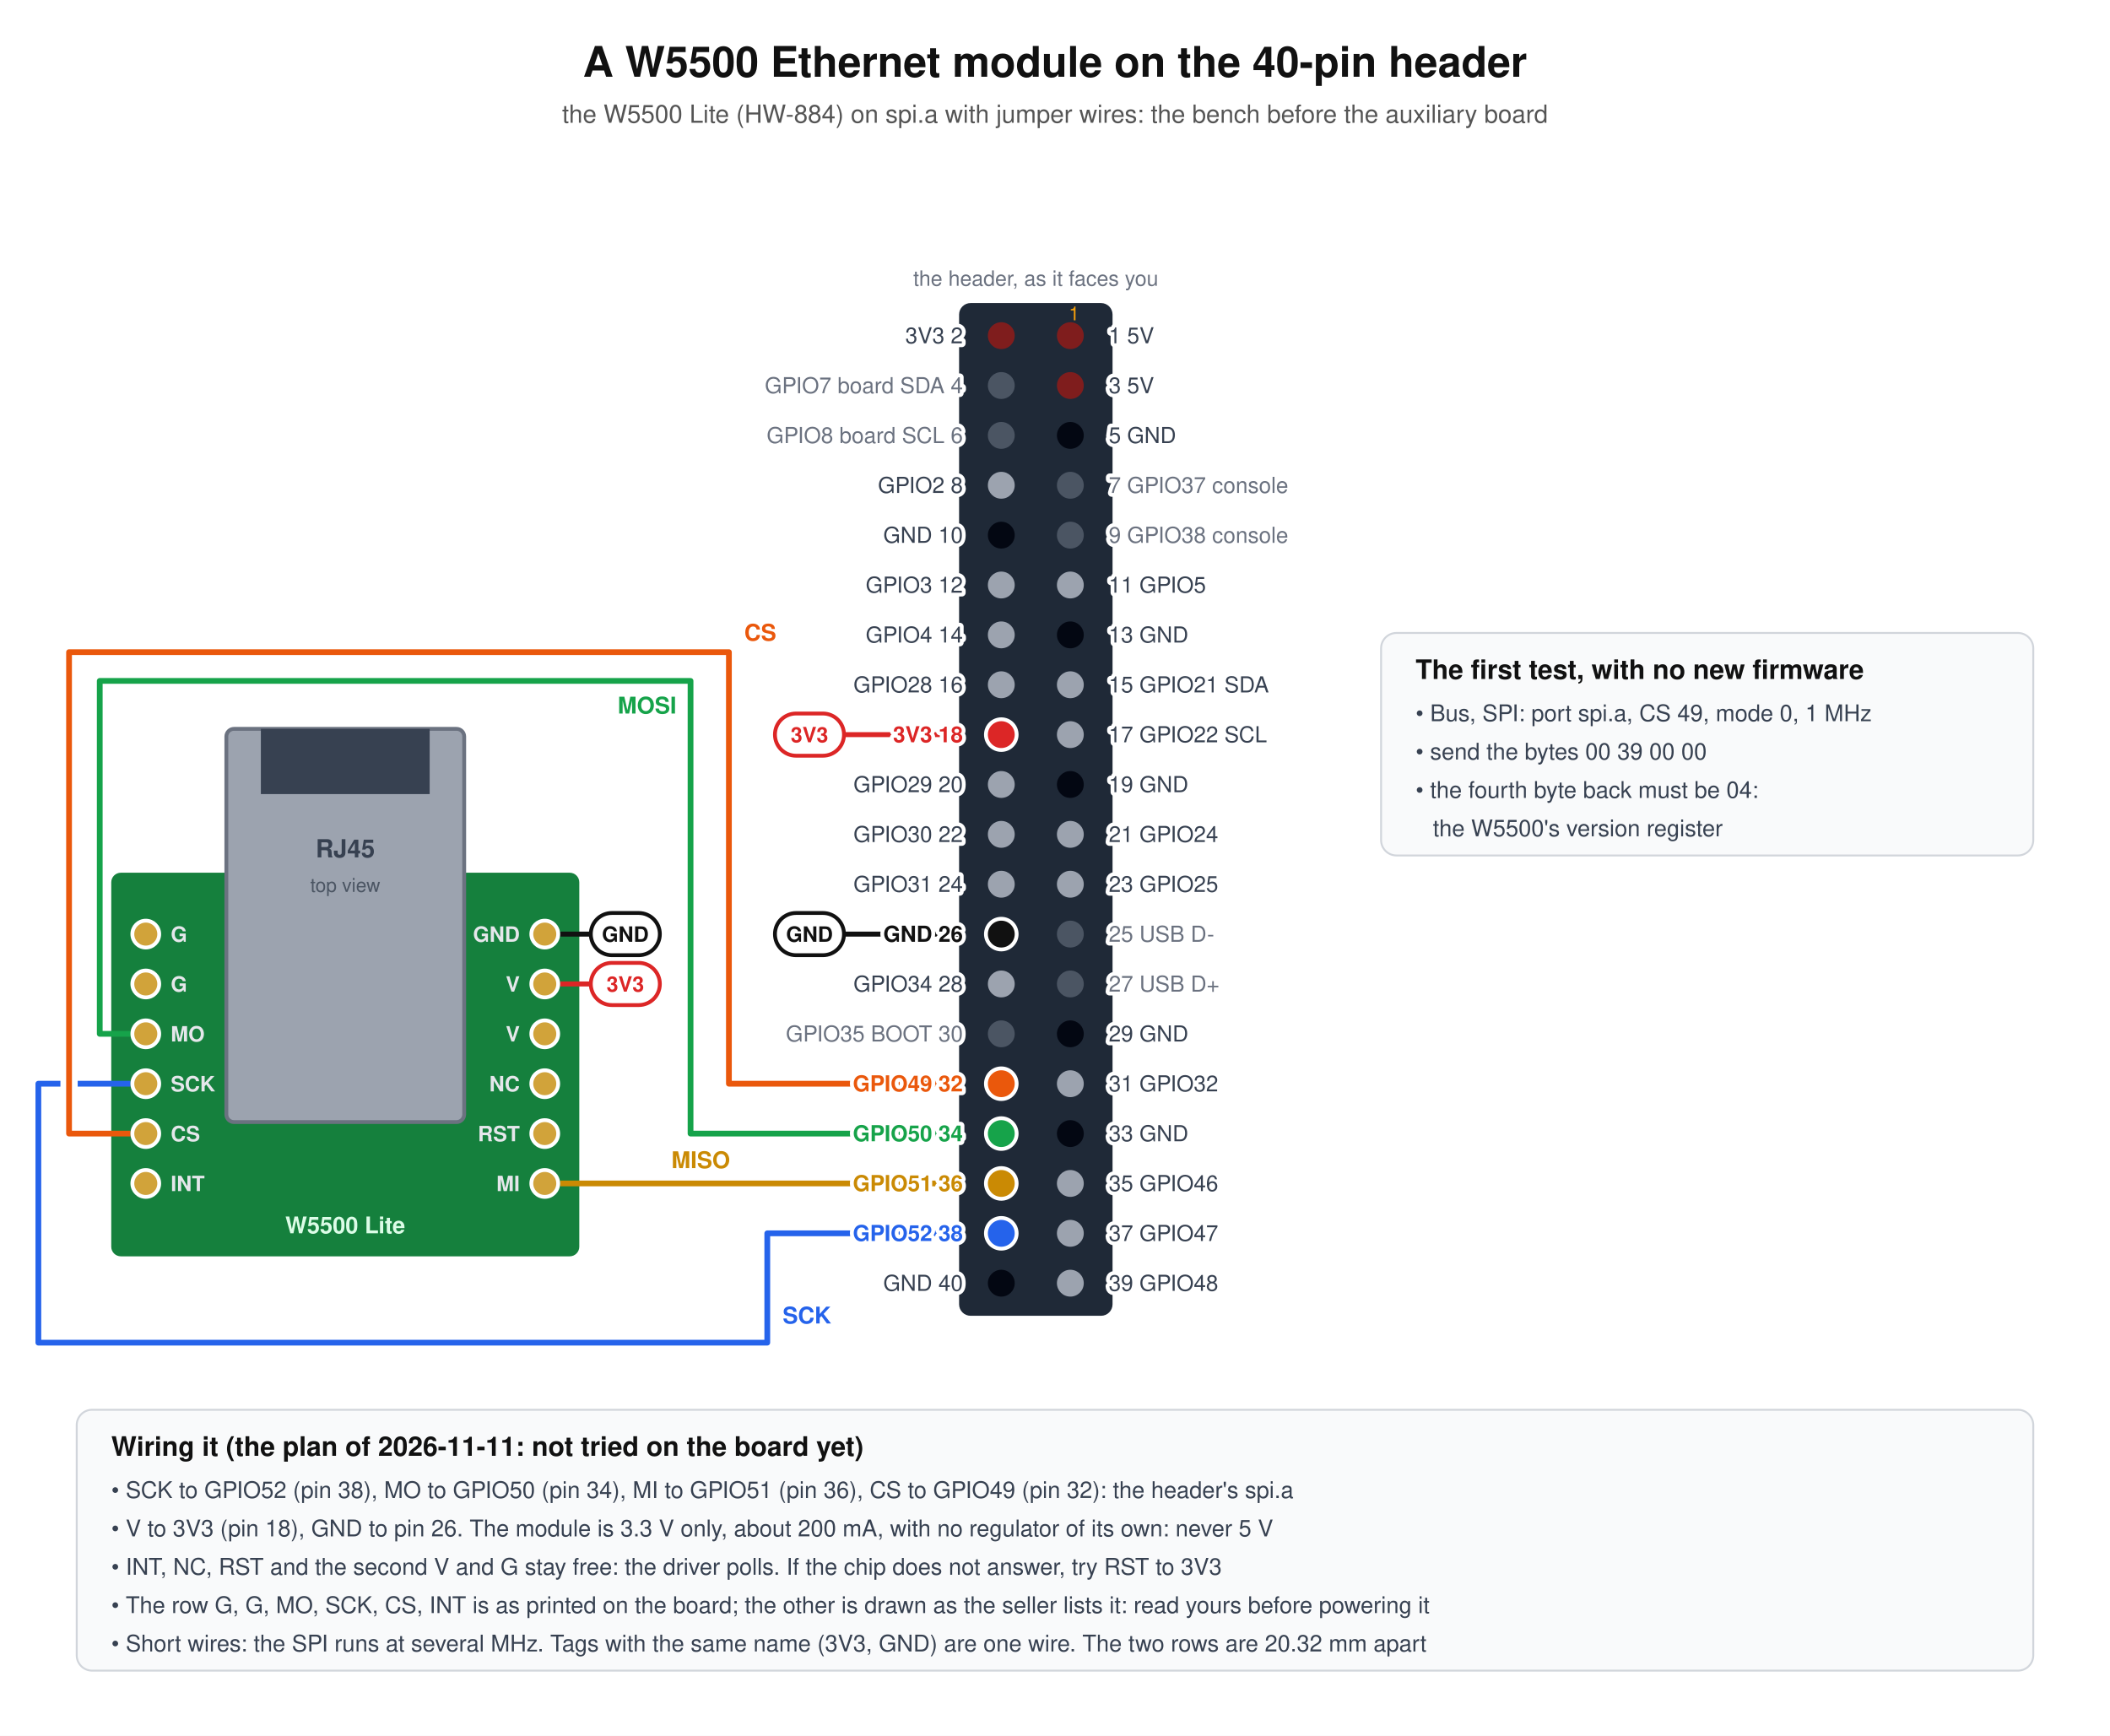
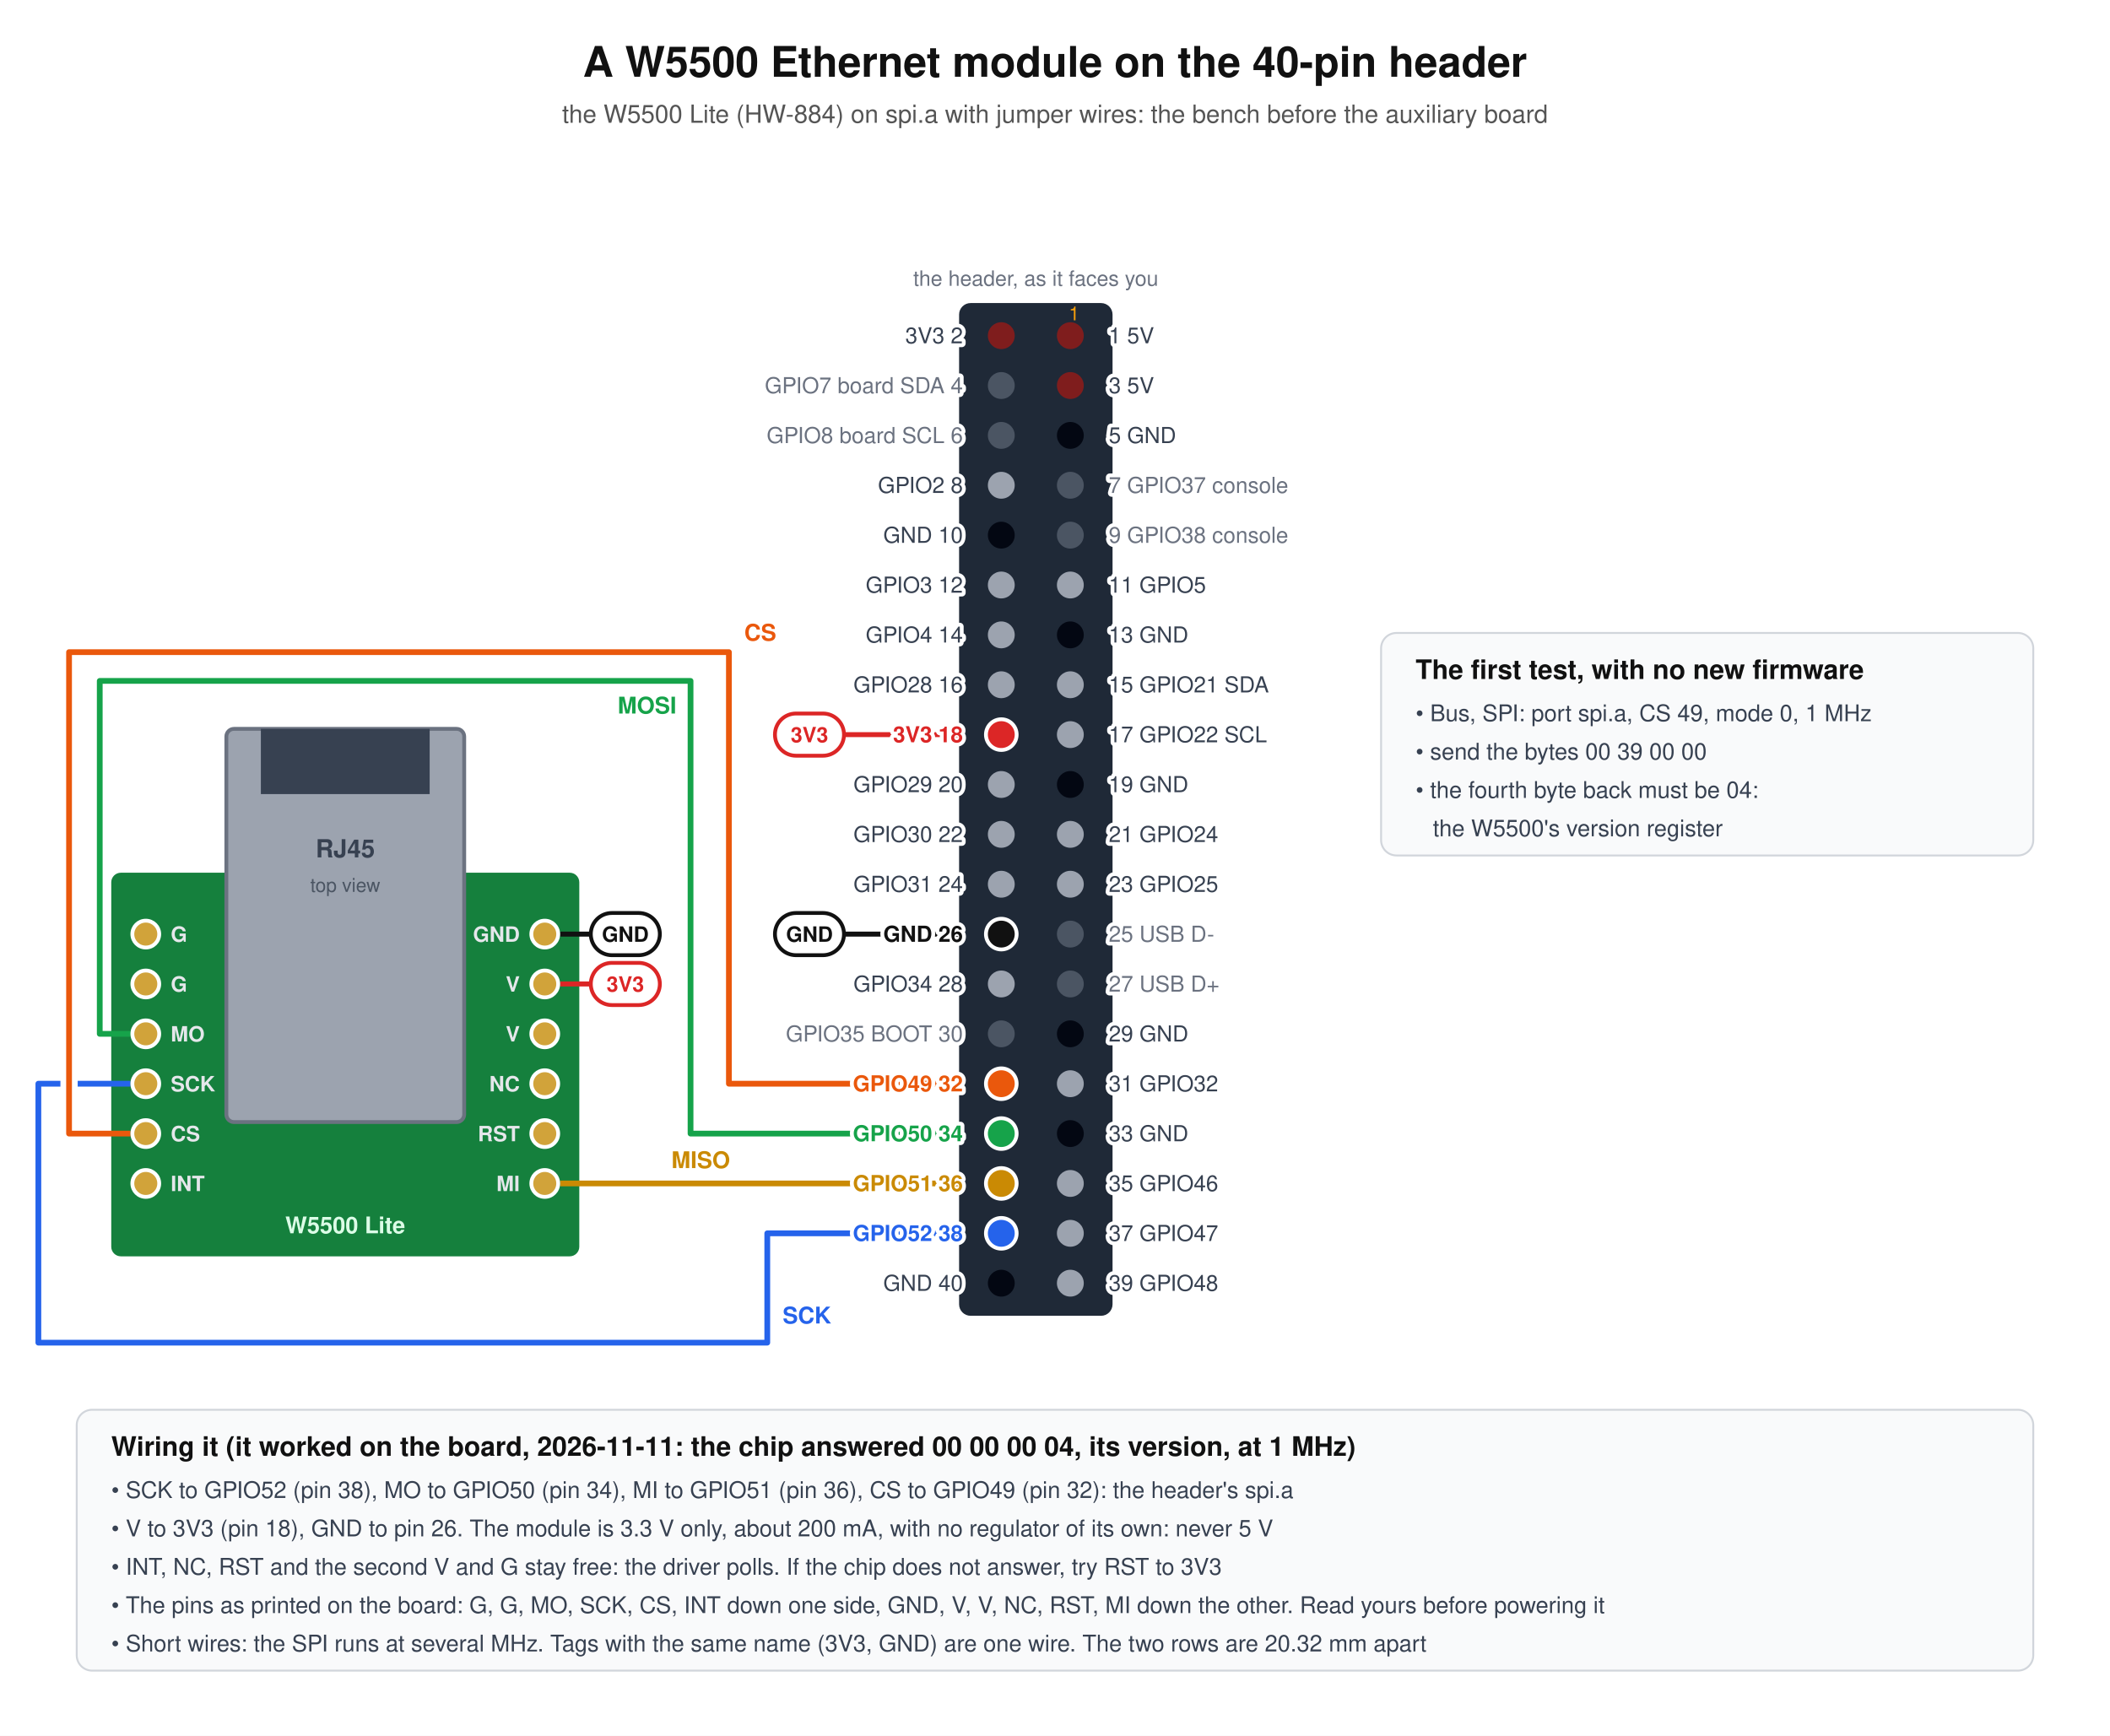
<svg xmlns="http://www.w3.org/2000/svg" viewBox="0 0 1100 905" font-family="Helvetica, Arial, sans-serif" font-size="14">
  <rect width="1100" height="905" fill="#ffffff" />
  <text x="550.0" y="40" text-anchor="middle" font-size="22" font-weight="bold" fill="#111">A W5500 Ethernet module on the 40-pin header</text>
  <text x="550.0" y="64" text-anchor="middle" font-size="13" fill="#555">the W5500 Lite (HW-884) on spi.a with jumper wires: the bench before the auxiliary board</text>
  <rect x="58" y="455" width="244" height="200" rx="5" fill="#15803d" />
  <rect x="118" y="380" width="124" height="205" rx="4" fill="#9ca3af" stroke="#6b7280" stroke-width="2" />
  <rect x="136" y="380" width="88" height="34" fill="#374151" />
  <path d="M514 617 L292 617" stroke="#ca8a04" stroke-width="3" fill="none" stroke-linejoin="round" />
  <path d="M514 643 L400 643 L400 700 L20 700 L20 565 L68 565" stroke="#2563eb" stroke-width="3" fill="none" stroke-linejoin="round" />
  <path d="M36 556 L36 574" stroke="#ffffff" stroke-width="9" fill="none" stroke-linejoin="round" />
  <path d="M514 565 L380 565 L380 340 L36 340 L36 591 L68 591" stroke="#ea580c" stroke-width="3" fill="none" stroke-linejoin="round" />
  <path d="M514 591 L360 591 L360 355 L52 355 L52 539 L68 539" stroke="#16a34a" stroke-width="3" fill="none" stroke-linejoin="round" />
  <text x="408" y="690" font-size="12" fill="#2563eb" text-anchor="start" font-weight="bold" stroke="#fff" stroke-width="4" stroke-linejoin="round" paint-order="stroke">SCK</text>
  <text x="388" y="334" font-size="12" fill="#ea580c" text-anchor="start" font-weight="bold" stroke="#fff" stroke-width="4" stroke-linejoin="round" paint-order="stroke">CS</text>
  <text x="322" y="372" font-size="12" fill="#16a34a" text-anchor="start" font-weight="bold" stroke="#fff" stroke-width="4" stroke-linejoin="round" paint-order="stroke">MOSI</text>
  <text x="350" y="609" font-size="12" fill="#ca8a04" text-anchor="start" font-weight="bold" stroke="#fff" stroke-width="4" stroke-linejoin="round" paint-order="stroke">MISO</text>
  <path d="M514 383 L440 383" stroke="#dc2626" stroke-width="2.6" fill="none" stroke-linejoin="round" />
  <rect x="404" y="372" width="36" height="22" rx="11" fill="#fff" stroke="#dc2626" stroke-width="2" />
  <text x="422.0" y="387" text-anchor="middle" font-size="11" font-weight="bold" fill="#dc2626">3V3</text>
  <path d="M514 487 L440 487" stroke="#111111" stroke-width="2.6" fill="none" stroke-linejoin="round" />
  <rect x="404" y="476" width="36" height="22" rx="11" fill="#fff" stroke="#111111" stroke-width="2" />
  <text x="422.0" y="491" text-anchor="middle" font-size="11" font-weight="bold" fill="#111111">GND</text>
  <path d="M292 487 L308 487" stroke="#111111" stroke-width="2.6" fill="none" stroke-linejoin="round" />
  <rect x="308" y="476" width="36" height="22" rx="11" fill="#fff" stroke="#111111" stroke-width="2" />
  <text x="326.0" y="491" text-anchor="middle" font-size="11" font-weight="bold" fill="#111111">GND</text>
  <path d="M292 513 L308 513" stroke="#dc2626" stroke-width="2.6" fill="none" stroke-linejoin="round" />
  <rect x="308" y="502" width="36" height="22" rx="11" fill="#fff" stroke="#dc2626" stroke-width="2" />
  <text x="326.0" y="517" text-anchor="middle" font-size="11" font-weight="bold" fill="#dc2626">3V3</text>
  <rect x="720" y="330" width="340" height="116" rx="8" fill="#f9fafb" stroke="#d1d5db" />
  <text x="738" y="354" font-size="14" font-weight="bold" fill="#111">The first test, with no new firmware</text>
  <text x="738" y="376" font-size="12" fill="#374151">• Bus, SPI: port spi.a, CS 49, mode 0, 1 MHz</text>
  <text x="738" y="396" font-size="12" fill="#374151">• send the bytes 00 39 00 00</text>
  <text x="738" y="416" font-size="12" fill="#374151">• the fourth byte back must be 04:</text>
  <text x="747" y="436" font-size="12" fill="#374151">the W5500's version register</text>
  <rect x="40" y="735" width="1020" height="136" rx="8" fill="#f9fafb" stroke="#d1d5db" />
-   <text x="58" y="759" font-size="14" font-weight="bold" fill="#111">Wiring it (the plan of 2026-11-11: not tried on the board yet)</text>
+   <text x="58" y="759" font-size="14" font-weight="bold" fill="#111">Wiring it (it worked on the board, 2026-11-11: the chip answered 00 00 00 04, its version, at 1 MHz)</text>
  <text x="58" y="781" font-size="12" fill="#374151">• SCK to GPIO52 (pin 38), MO to GPIO50 (pin 34), MI to GPIO51 (pin 36), CS to GPIO49 (pin 32): the header's spi.a</text>
  <text x="58" y="801" font-size="12" fill="#374151">• V to 3V3 (pin 18), GND to pin 26. The module is 3.3 V only, about 200 mA, with no regulator of its own: never 5 V</text>
  <text x="58" y="821" font-size="12" fill="#374151">• INT, NC, RST and the second V and G stay free: the driver polls. If the chip does not answer, try RST to 3V3</text>
-   <text x="58" y="841" font-size="12" fill="#374151">• The row G, G, MO, SCK, CS, INT is as printed on the board; the other is drawn as the seller lists it: read yours before powering it</text>
+   <text x="58" y="841" font-size="12" fill="#374151">• The pins as printed on the board: G, G, MO, SCK, CS, INT down one side, GND, V, V, NC, RST, MI down the other. Read yours before powering it</text>
  <text x="58" y="861" font-size="12" fill="#374151">• Short wires: the SPI runs at several MHz. Tags with the same name (3V3, GND) are one wire. The two rows are 20.32 mm apart</text>
  <rect x="500" y="158" width="80" height="528" rx="6" fill="#1f2937" />
  <text x="540" y="149" text-anchor="middle" font-size="11" fill="#6b7280">the header, as it faces you</text>
  <text x="180.0" y="447" font-size="13" fill="#374151" text-anchor="middle" font-weight="bold">RJ45</text>
  <text x="180.0" y="465" font-size="10" fill="#4b5563" text-anchor="middle">top view</text>
  <text x="180.0" y="643" font-size="12" fill="#dcfce7" text-anchor="middle" font-weight="bold">W5500 Lite</text>
  <circle cx="76" cy="487" r="7" fill="#d1a33a" stroke="#fff" stroke-width="2" />
  <text x="89" y="491" font-size="11" fill="#e5e7eb" text-anchor="start" font-weight="bold">G</text>
  <circle cx="76" cy="513" r="7" fill="#d1a33a" stroke="#fff" stroke-width="2" />
  <text x="89" y="517" font-size="11" fill="#e5e7eb" text-anchor="start" font-weight="bold">G</text>
  <circle cx="76" cy="539" r="7" fill="#d1a33a" stroke="#fff" stroke-width="2" />
  <text x="89" y="543" font-size="11" fill="#e5e7eb" text-anchor="start" font-weight="bold">MO</text>
  <circle cx="76" cy="565" r="7" fill="#d1a33a" stroke="#fff" stroke-width="2" />
  <text x="89" y="569" font-size="11" fill="#e5e7eb" text-anchor="start" font-weight="bold">SCK</text>
  <circle cx="76" cy="591" r="7" fill="#d1a33a" stroke="#fff" stroke-width="2" />
  <text x="89" y="595" font-size="11" fill="#e5e7eb" text-anchor="start" font-weight="bold">CS</text>
  <circle cx="76" cy="617" r="7" fill="#d1a33a" stroke="#fff" stroke-width="2" />
  <text x="89" y="621" font-size="11" fill="#e5e7eb" text-anchor="start" font-weight="bold">INT</text>
  <circle cx="284" cy="487" r="7" fill="#d1a33a" stroke="#fff" stroke-width="2" />
  <text x="271" y="491" font-size="11" fill="#e5e7eb" text-anchor="end" font-weight="bold">GND</text>
  <circle cx="284" cy="513" r="7" fill="#d1a33a" stroke="#fff" stroke-width="2" />
  <text x="271" y="517" font-size="11" fill="#e5e7eb" text-anchor="end" font-weight="bold">V</text>
  <circle cx="284" cy="539" r="7" fill="#d1a33a" stroke="#fff" stroke-width="2" />
  <text x="271" y="543" font-size="11" fill="#e5e7eb" text-anchor="end" font-weight="bold">V</text>
  <circle cx="284" cy="565" r="7" fill="#d1a33a" stroke="#fff" stroke-width="2" />
  <text x="271" y="569" font-size="11" fill="#e5e7eb" text-anchor="end" font-weight="bold">NC</text>
  <circle cx="284" cy="591" r="7" fill="#d1a33a" stroke="#fff" stroke-width="2" />
  <text x="271" y="595" font-size="11" fill="#e5e7eb" text-anchor="end" font-weight="bold">RST</text>
  <circle cx="284" cy="617" r="7" fill="#d1a33a" stroke="#fff" stroke-width="2" />
  <text x="271" y="621" font-size="11" fill="#e5e7eb" text-anchor="end" font-weight="bold">MI</text>
  <circle cx="558" cy="175" r="7" fill="#7f1d1d" />
  <text x="578" y="179" font-size="11.5" fill="#374151" text-anchor="start" stroke="#fff" stroke-width="4" stroke-linejoin="round" paint-order="stroke">1  5V</text>
  <circle cx="522" cy="175" r="7" fill="#7f1d1d" />
  <text x="502" y="179" font-size="11.5" fill="#374151" text-anchor="end" stroke="#fff" stroke-width="4" stroke-linejoin="round" paint-order="stroke">3V3  2</text>
  <circle cx="558" cy="201" r="7" fill="#7f1d1d" />
  <text x="578" y="205" font-size="11.5" fill="#374151" text-anchor="start" stroke="#fff" stroke-width="4" stroke-linejoin="round" paint-order="stroke">3  5V</text>
  <circle cx="522" cy="201" r="7" fill="#4b5563" />
  <text x="502" y="205" font-size="11.5" fill="#6b7280" text-anchor="end" stroke="#fff" stroke-width="4" stroke-linejoin="round" paint-order="stroke">GPIO7 board SDA  4</text>
  <circle cx="558" cy="227" r="7" fill="#030712" />
  <text x="578" y="231" font-size="11.5" fill="#374151" text-anchor="start" stroke="#fff" stroke-width="4" stroke-linejoin="round" paint-order="stroke">5  GND</text>
  <circle cx="522" cy="227" r="7" fill="#4b5563" />
  <text x="502" y="231" font-size="11.5" fill="#6b7280" text-anchor="end" stroke="#fff" stroke-width="4" stroke-linejoin="round" paint-order="stroke">GPIO8 board SCL  6</text>
  <circle cx="558" cy="253" r="7" fill="#4b5563" />
  <text x="578" y="257" font-size="11.5" fill="#6b7280" text-anchor="start" stroke="#fff" stroke-width="4" stroke-linejoin="round" paint-order="stroke">7  GPIO37 console</text>
  <circle cx="522" cy="253" r="7" fill="#9ca3af" />
  <text x="502" y="257" font-size="11.5" fill="#374151" text-anchor="end" stroke="#fff" stroke-width="4" stroke-linejoin="round" paint-order="stroke">GPIO2  8</text>
  <circle cx="558" cy="279" r="7" fill="#4b5563" />
  <text x="578" y="283" font-size="11.5" fill="#6b7280" text-anchor="start" stroke="#fff" stroke-width="4" stroke-linejoin="round" paint-order="stroke">9  GPIO38 console</text>
  <circle cx="522" cy="279" r="7" fill="#030712" />
  <text x="502" y="283" font-size="11.5" fill="#374151" text-anchor="end" stroke="#fff" stroke-width="4" stroke-linejoin="round" paint-order="stroke">GND  10</text>
  <circle cx="558" cy="305" r="7" fill="#9ca3af" />
  <text x="578" y="309" font-size="11.5" fill="#374151" text-anchor="start" stroke="#fff" stroke-width="4" stroke-linejoin="round" paint-order="stroke">11  GPIO5</text>
  <circle cx="522" cy="305" r="7" fill="#9ca3af" />
  <text x="502" y="309" font-size="11.5" fill="#374151" text-anchor="end" stroke="#fff" stroke-width="4" stroke-linejoin="round" paint-order="stroke">GPIO3  12</text>
  <circle cx="558" cy="331" r="7" fill="#030712" />
  <text x="578" y="335" font-size="11.5" fill="#374151" text-anchor="start" stroke="#fff" stroke-width="4" stroke-linejoin="round" paint-order="stroke">13  GND</text>
  <circle cx="522" cy="331" r="7" fill="#9ca3af" />
  <text x="502" y="335" font-size="11.5" fill="#374151" text-anchor="end" stroke="#fff" stroke-width="4" stroke-linejoin="round" paint-order="stroke">GPIO4  14</text>
  <circle cx="558" cy="357" r="7" fill="#9ca3af" />
  <text x="578" y="361" font-size="11.5" fill="#374151" text-anchor="start" stroke="#fff" stroke-width="4" stroke-linejoin="round" paint-order="stroke">15  GPIO21 SDA</text>
  <circle cx="522" cy="357" r="7" fill="#9ca3af" />
  <text x="502" y="361" font-size="11.5" fill="#374151" text-anchor="end" stroke="#fff" stroke-width="4" stroke-linejoin="round" paint-order="stroke">GPIO28  16</text>
  <circle cx="558" cy="383" r="7" fill="#9ca3af" />
  <text x="578" y="387" font-size="11.5" fill="#374151" text-anchor="start" stroke="#fff" stroke-width="4" stroke-linejoin="round" paint-order="stroke">17  GPIO22 SCL</text>
  <circle cx="522" cy="383" r="8" fill="#dc2626" stroke="#fff" stroke-width="2" />
  <text x="502" y="387" font-size="11.5" fill="#dc2626" text-anchor="end" font-weight="bold" stroke="#fff" stroke-width="4" stroke-linejoin="round" paint-order="stroke">3V3  18</text>
  <circle cx="558" cy="409" r="7" fill="#030712" />
  <text x="578" y="413" font-size="11.5" fill="#374151" text-anchor="start" stroke="#fff" stroke-width="4" stroke-linejoin="round" paint-order="stroke">19  GND</text>
  <circle cx="522" cy="409" r="7" fill="#9ca3af" />
  <text x="502" y="413" font-size="11.5" fill="#374151" text-anchor="end" stroke="#fff" stroke-width="4" stroke-linejoin="round" paint-order="stroke">GPIO29  20</text>
  <circle cx="558" cy="435" r="7" fill="#9ca3af" />
  <text x="578" y="439" font-size="11.5" fill="#374151" text-anchor="start" stroke="#fff" stroke-width="4" stroke-linejoin="round" paint-order="stroke">21  GPIO24</text>
  <circle cx="522" cy="435" r="7" fill="#9ca3af" />
  <text x="502" y="439" font-size="11.5" fill="#374151" text-anchor="end" stroke="#fff" stroke-width="4" stroke-linejoin="round" paint-order="stroke">GPIO30  22</text>
  <circle cx="558" cy="461" r="7" fill="#9ca3af" />
  <text x="578" y="465" font-size="11.5" fill="#374151" text-anchor="start" stroke="#fff" stroke-width="4" stroke-linejoin="round" paint-order="stroke">23  GPIO25</text>
  <circle cx="522" cy="461" r="7" fill="#9ca3af" />
  <text x="502" y="465" font-size="11.5" fill="#374151" text-anchor="end" stroke="#fff" stroke-width="4" stroke-linejoin="round" paint-order="stroke">GPIO31  24</text>
  <circle cx="558" cy="487" r="7" fill="#4b5563" />
  <text x="578" y="491" font-size="11.5" fill="#6b7280" text-anchor="start" stroke="#fff" stroke-width="4" stroke-linejoin="round" paint-order="stroke">25  USB D-</text>
  <circle cx="522" cy="487" r="8" fill="#111111" stroke="#fff" stroke-width="2" />
  <text x="502" y="491" font-size="11.5" fill="#111" text-anchor="end" font-weight="bold" stroke="#fff" stroke-width="4" stroke-linejoin="round" paint-order="stroke">GND  26</text>
  <circle cx="558" cy="513" r="7" fill="#4b5563" />
  <text x="578" y="517" font-size="11.5" fill="#6b7280" text-anchor="start" stroke="#fff" stroke-width="4" stroke-linejoin="round" paint-order="stroke">27  USB D+</text>
  <circle cx="522" cy="513" r="7" fill="#9ca3af" />
  <text x="502" y="517" font-size="11.5" fill="#374151" text-anchor="end" stroke="#fff" stroke-width="4" stroke-linejoin="round" paint-order="stroke">GPIO34  28</text>
  <circle cx="558" cy="539" r="7" fill="#030712" />
  <text x="578" y="543" font-size="11.5" fill="#374151" text-anchor="start" stroke="#fff" stroke-width="4" stroke-linejoin="round" paint-order="stroke">29  GND</text>
  <circle cx="522" cy="539" r="7" fill="#4b5563" />
  <text x="502" y="543" font-size="11.5" fill="#6b7280" text-anchor="end" stroke="#fff" stroke-width="4" stroke-linejoin="round" paint-order="stroke">GPIO35 BOOT  30</text>
  <circle cx="558" cy="565" r="7" fill="#9ca3af" />
  <text x="578" y="569" font-size="11.5" fill="#374151" text-anchor="start" stroke="#fff" stroke-width="4" stroke-linejoin="round" paint-order="stroke">31  GPIO32</text>
  <circle cx="522" cy="565" r="8" fill="#ea580c" stroke="#fff" stroke-width="2" />
  <text x="502" y="569" font-size="11.5" fill="#ea580c" text-anchor="end" font-weight="bold" stroke="#fff" stroke-width="4" stroke-linejoin="round" paint-order="stroke">GPIO49  32</text>
  <circle cx="558" cy="591" r="7" fill="#030712" />
  <text x="578" y="595" font-size="11.5" fill="#374151" text-anchor="start" stroke="#fff" stroke-width="4" stroke-linejoin="round" paint-order="stroke">33  GND</text>
  <circle cx="522" cy="591" r="8" fill="#16a34a" stroke="#fff" stroke-width="2" />
  <text x="502" y="595" font-size="11.5" fill="#16a34a" text-anchor="end" font-weight="bold" stroke="#fff" stroke-width="4" stroke-linejoin="round" paint-order="stroke">GPIO50  34</text>
  <circle cx="558" cy="617" r="7" fill="#9ca3af" />
  <text x="578" y="621" font-size="11.5" fill="#374151" text-anchor="start" stroke="#fff" stroke-width="4" stroke-linejoin="round" paint-order="stroke">35  GPIO46</text>
  <circle cx="522" cy="617" r="8" fill="#ca8a04" stroke="#fff" stroke-width="2" />
  <text x="502" y="621" font-size="11.5" fill="#ca8a04" text-anchor="end" font-weight="bold" stroke="#fff" stroke-width="4" stroke-linejoin="round" paint-order="stroke">GPIO51  36</text>
  <circle cx="558" cy="643" r="7" fill="#9ca3af" />
  <text x="578" y="647" font-size="11.5" fill="#374151" text-anchor="start" stroke="#fff" stroke-width="4" stroke-linejoin="round" paint-order="stroke">37  GPIO47</text>
  <circle cx="522" cy="643" r="8" fill="#2563eb" stroke="#fff" stroke-width="2" />
  <text x="502" y="647" font-size="11.5" fill="#2563eb" text-anchor="end" font-weight="bold" stroke="#fff" stroke-width="4" stroke-linejoin="round" paint-order="stroke">GPIO52  38</text>
  <circle cx="558" cy="669" r="7" fill="#9ca3af" />
  <text x="578" y="673" font-size="11.5" fill="#374151" text-anchor="start" stroke="#fff" stroke-width="4" stroke-linejoin="round" paint-order="stroke">39  GPIO48</text>
  <circle cx="522" cy="669" r="7" fill="#030712" />
  <text x="502" y="673" font-size="11.5" fill="#374151" text-anchor="end" stroke="#fff" stroke-width="4" stroke-linejoin="round" paint-order="stroke">GND  40</text>
  <text x="560" y="167" font-size="10" fill="#f59e0b" text-anchor="middle">1</text>
</svg>
